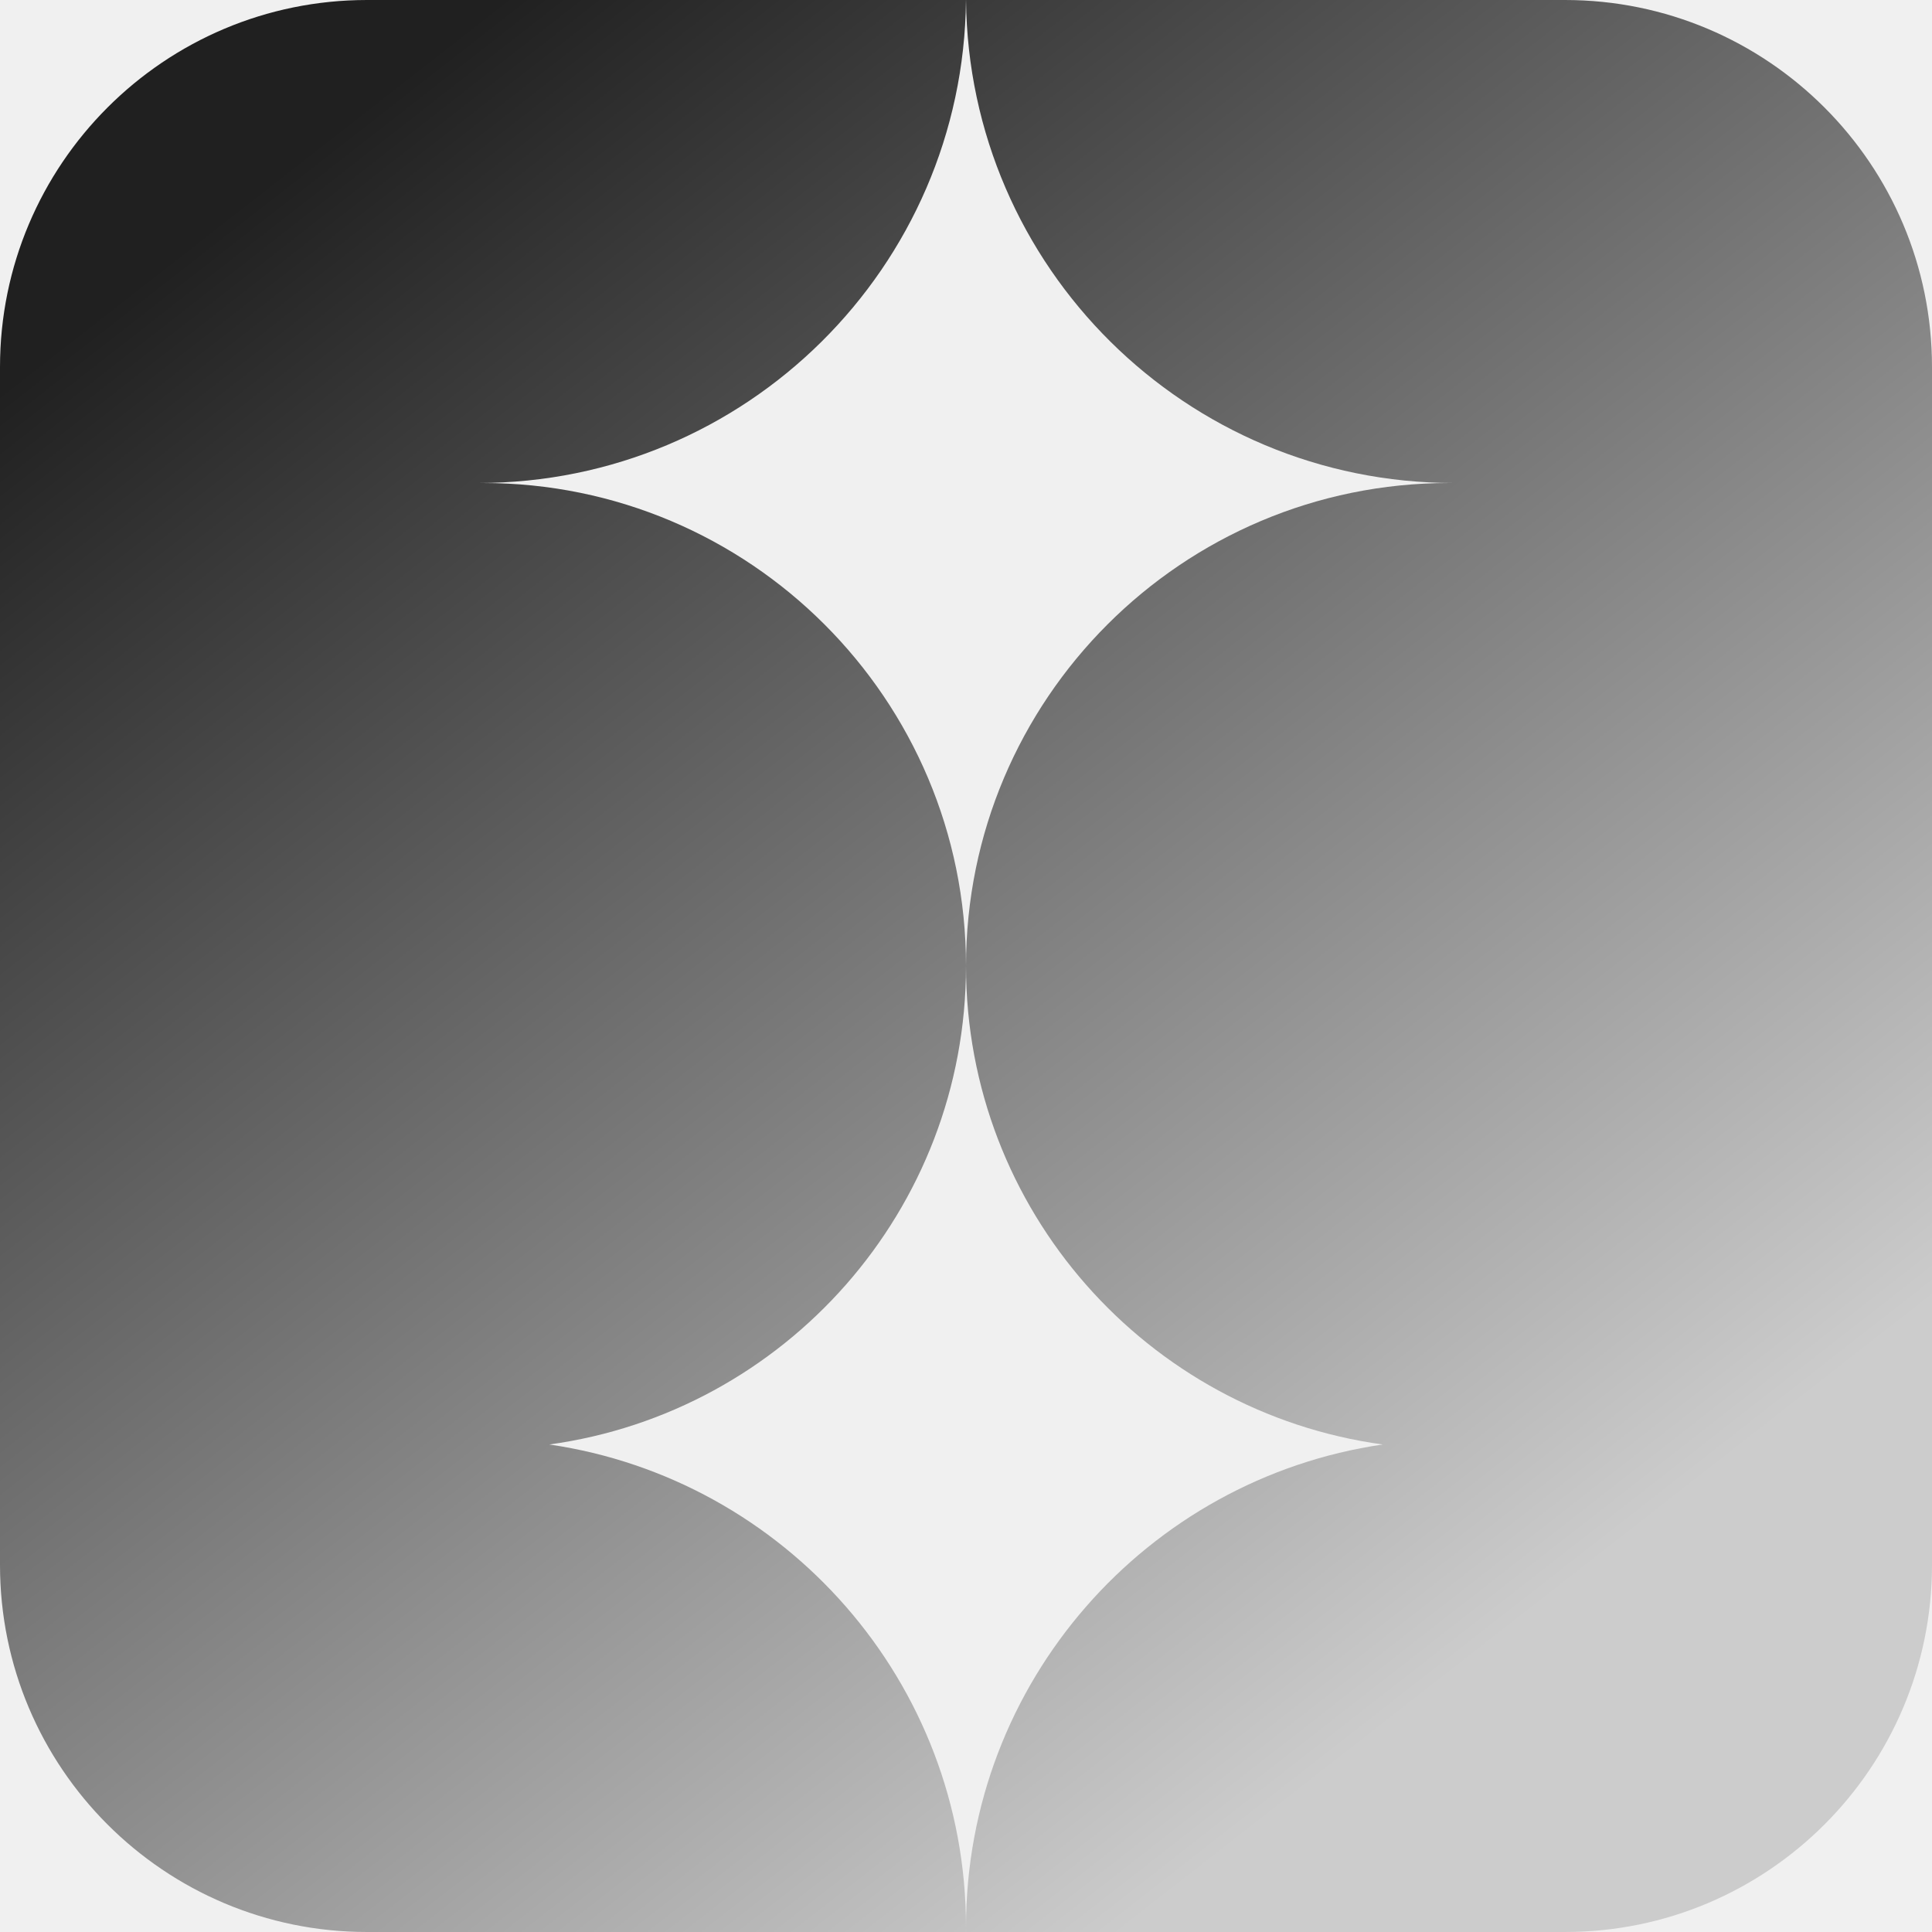
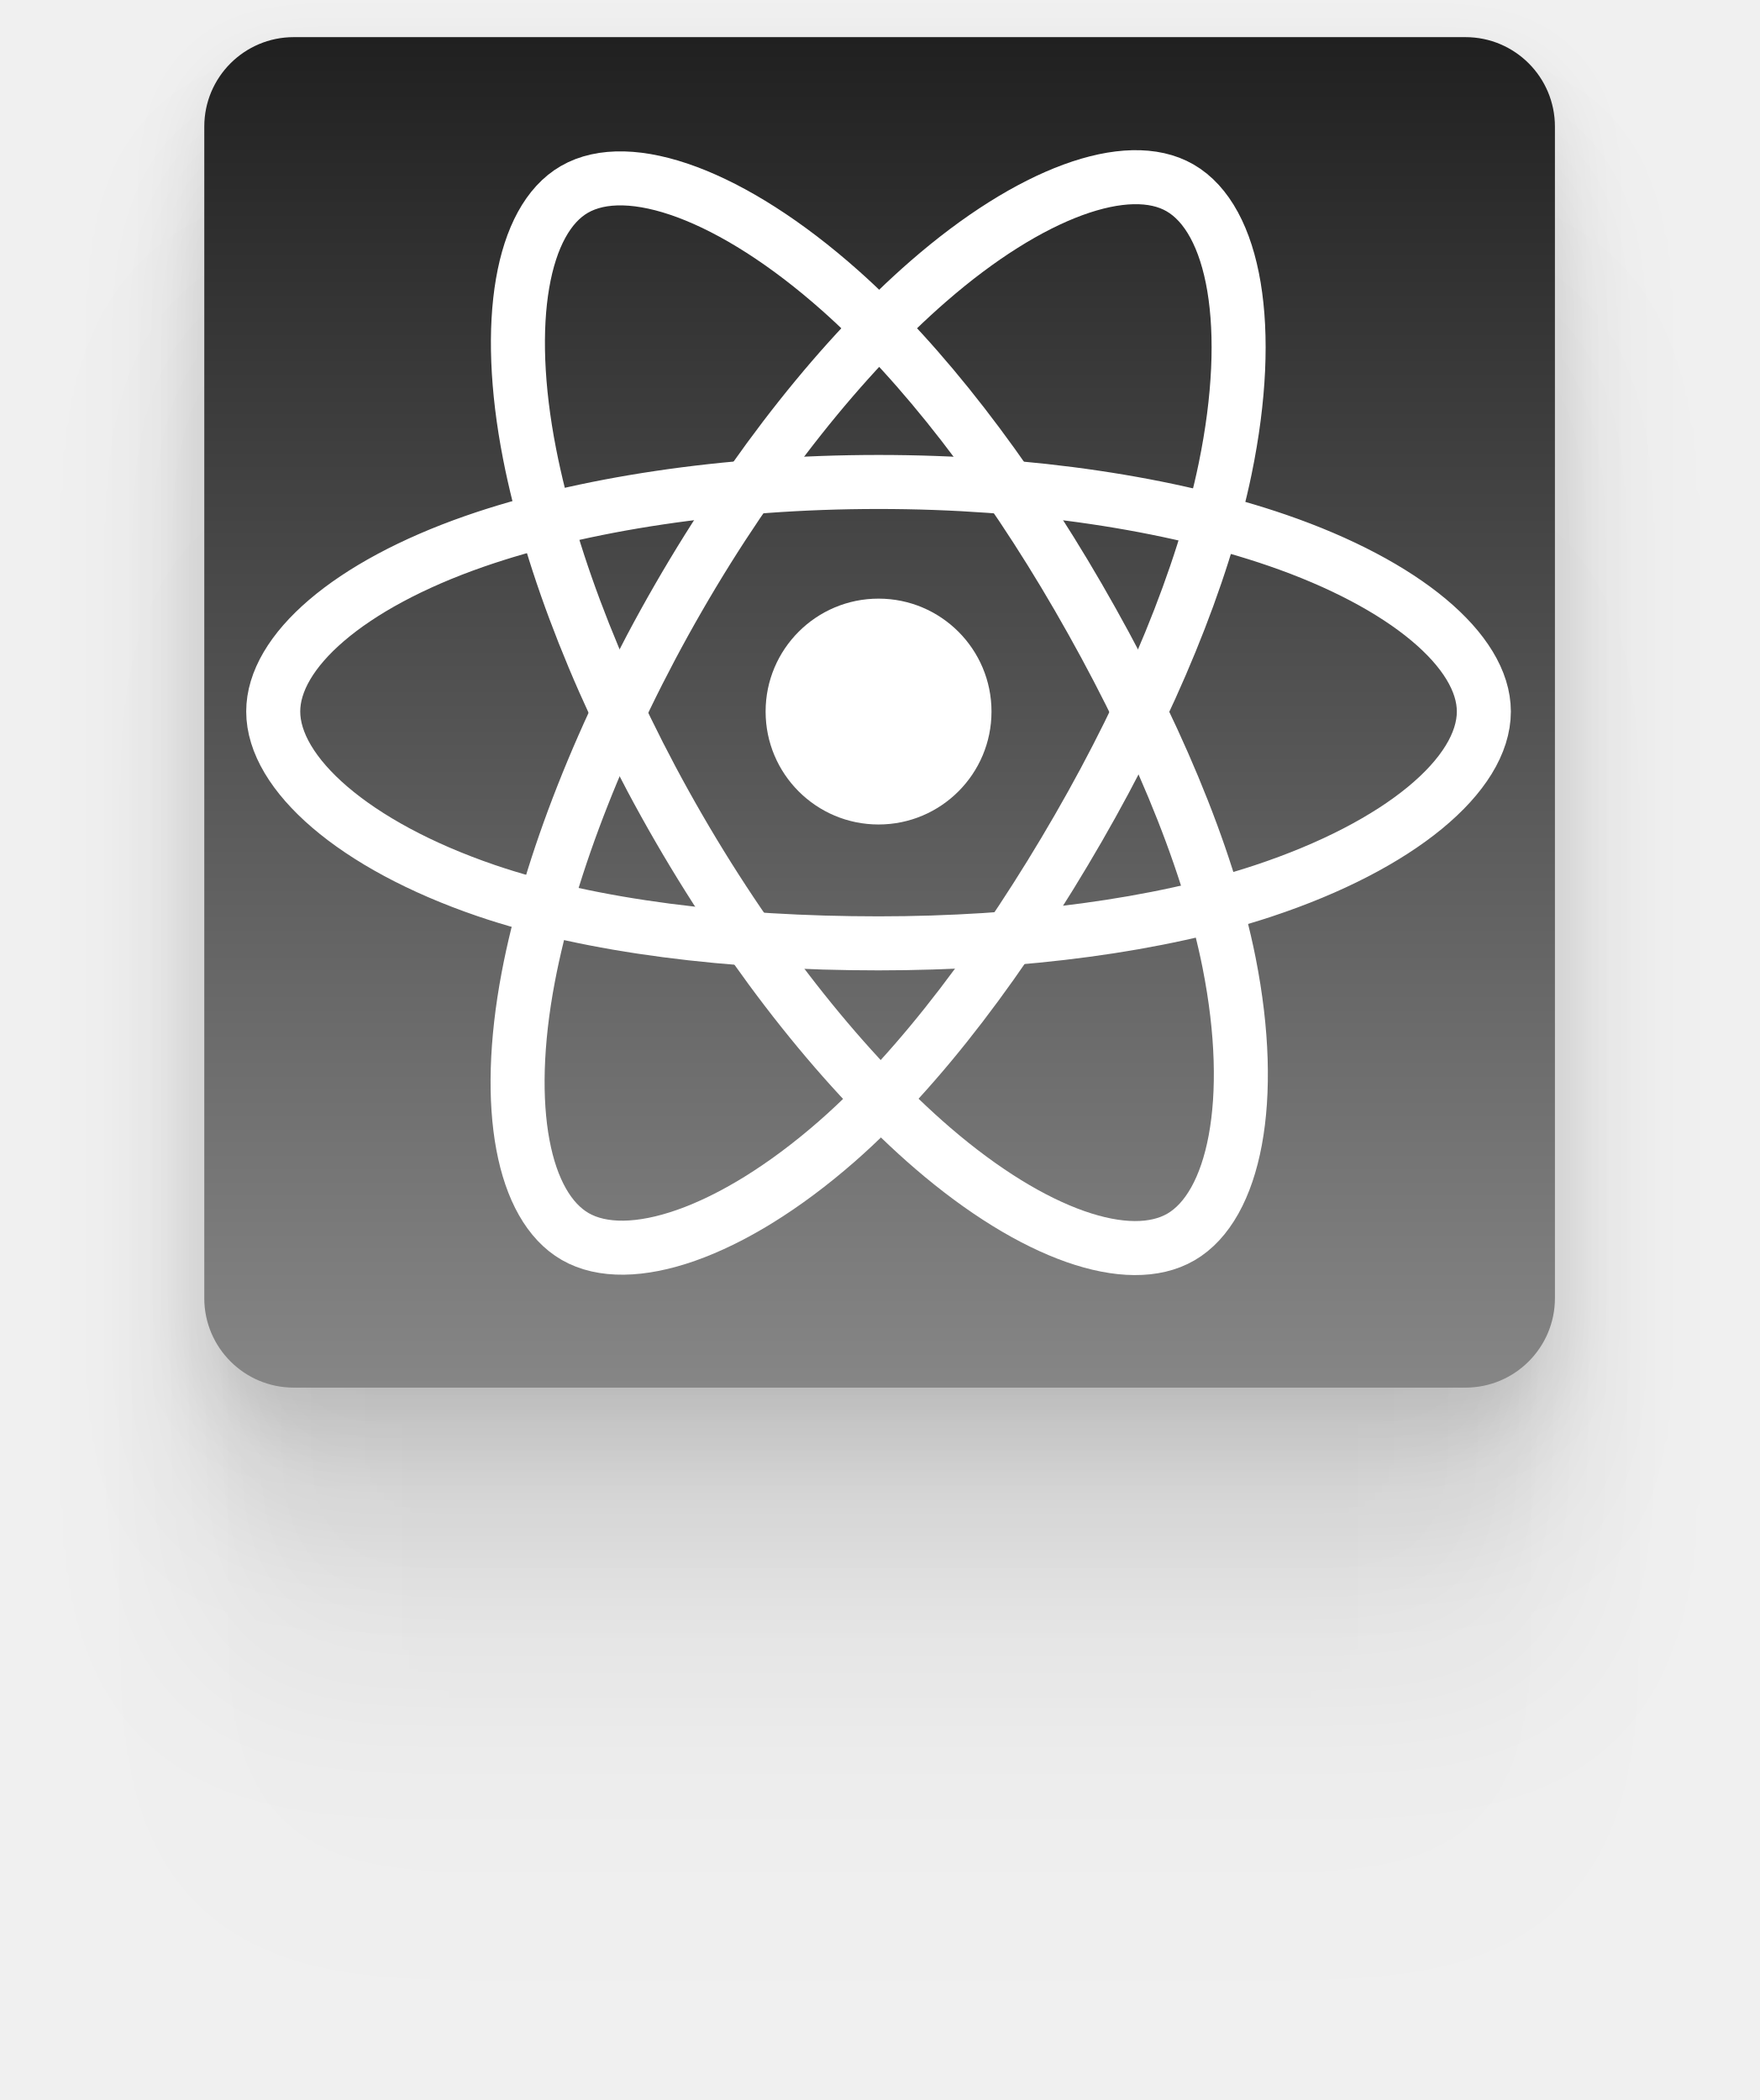
- <svg xmlns="http://www.w3.org/2000/svg" width="200" height="200" viewBox="0 0 200 200" fill="none">
-   <g clip-path="url(#clip0_238_1190)">
-     <path fill-rule="evenodd" clip-rule="evenodd" d="M99.998 0H38C17.013 0 0 17.013 0 38V162C0 182.987 17.013 200 38 200H99.998C99.999 199.834 100 199.667 100 199.5C100 199.667 100.001 199.834 100.002 200H162C182.987 200 200 182.987 200 162V38C200 17.013 182.987 0 162 0H100.002C100.271 27.66 122.776 50 150.5 50H150C122.386 50 100 72.386 100 100C100 72.386 77.614 50 50 50H49.5C77.224 50 99.729 27.66 99.998 0ZM100 100C100 125.286 81.23 146.188 56.863 149.533C81.263 153.097 100 174.111 100 199.5C100 174.111 118.737 153.097 143.137 149.533C118.77 146.188 100 125.286 100 100Z" fill="url(#paint0_linear_238_1190)" />
+ <svg xmlns="http://www.w3.org/2000/svg" width="1042" height="1244" viewBox="0 0 1042 1244" fill="none">
+   <g filter="url(#filter0_dddd_54_9)">
+     <g clip-path="url(#clip0_54_9)">
+       <path d="M121 22H921V822H121V22Z" fill="url(#paint0_linear_54_9)" />
+       <path d="M520.379 488.412C557.326 488.412 587.278 458.461 587.278 421.514C587.278 384.566 557.326 354.615 520.379 354.615C483.432 354.615 453.48 384.566 453.48 421.514C453.48 458.461 483.432 488.412 520.379 488.412Z" fill="white" />
+       <path d="M520.38 285.505C610.182 285.505 693.618 298.394 756.515 320.038C832.301 346.125 878.905 385.677 878.905 421.492C878.905 458.81 829.516 500.837 748.136 527.787C686.61 548.171 605.628 558.827 520.38 558.827C432.965 558.827 350.214 548.834 287.98 527.566C209.254 500.66 161.832 458.103 161.832 421.492C161.832 385.964 206.335 346.722 281.06 320.679C344.201 298.682 429.693 285.505 520.38 285.505Z" stroke="white" stroke-width="32" stroke-miterlimit="10" />
+       <path d="M401.993 353.907C446.851 276.109 499.711 210.272 549.896 166.608C610.361 113.991 667.908 93.387 698.926 111.272C731.248 129.909 742.987 193.691 725.677 277.679C712.589 341.173 681.372 416.628 638.77 490.49C595.107 566.21 545.099 632.91 495.599 676.198C432.967 730.959 372.391 750.768 340.688 732.485C309.914 714.732 298.152 656.588 312.898 578.834C325.367 513.085 356.672 432.457 401.993 353.907Z" stroke="white" stroke-width="32" stroke-miterlimit="10" />
+       <path d="M402.103 490.645C357.114 412.913 326.472 334.253 313.694 268.968C298.306 190.308 309.184 130.152 340.179 112.223C372.479 93.519 433.585 115.207 497.698 172.135C546.181 215.179 595.946 279.912 638.659 353.708C682.455 429.362 715.285 505.988 728.042 570.477C744.203 652.1 731.115 714.466 699.434 732.794C668.682 750.591 612.439 731.755 552.438 680.133C501.766 636.514 447.535 569.128 402.103 490.645Z" stroke="white" stroke-width="32" stroke-miterlimit="10" />
+     </g>
  </g>
  <defs>
-     <linearGradient id="paint0_linear_238_1190" x1="27.5" y1="19" x2="149" y2="174.5" gradientUnits="userSpaceOnUse">
+     <filter id="filter0_dddd_54_9" x="0" y="0" width="1042" height="1244" filterUnits="userSpaceOnUse" color-interpolation-filters="sRGB">
+       <feFlood flood-opacity="0" result="BackgroundImageFix" />
+       <feColorMatrix in="SourceAlpha" type="matrix" values="0 0 0 0 0 0 0 0 0 0 0 0 0 0 0 0 0 0 127 0" result="hardAlpha" />
+       <feOffset dy="19" />
+       <feGaussianBlur stdDeviation="20.5" />
+       <feColorMatrix type="matrix" values="0 0 0 0 0 0 0 0 0 0 0 0 0 0 0 0 0 0 0.1 0" />
+       <feBlend mode="normal" in2="BackgroundImageFix" result="effect1_dropShadow_54_9" />
+       <feColorMatrix in="SourceAlpha" type="matrix" values="0 0 0 0 0 0 0 0 0 0 0 0 0 0 0 0 0 0 127 0" result="hardAlpha" />
+       <feOffset dy="75" />
+       <feGaussianBlur stdDeviation="37.5" />
+       <feColorMatrix type="matrix" values="0 0 0 0 0 0 0 0 0 0 0 0 0 0 0 0 0 0 0.09 0" />
+       <feBlend mode="normal" in2="effect1_dropShadow_54_9" result="effect2_dropShadow_54_9" />
+       <feColorMatrix in="SourceAlpha" type="matrix" values="0 0 0 0 0 0 0 0 0 0 0 0 0 0 0 0 0 0 127 0" result="hardAlpha" />
+       <feOffset dy="170" />
+       <feGaussianBlur stdDeviation="51" />
+       <feColorMatrix type="matrix" values="0 0 0 0 0 0 0 0 0 0 0 0 0 0 0 0 0 0 0.05 0" />
+       <feBlend mode="normal" in2="effect2_dropShadow_54_9" result="effect3_dropShadow_54_9" />
+       <feColorMatrix in="SourceAlpha" type="matrix" values="0 0 0 0 0 0 0 0 0 0 0 0 0 0 0 0 0 0 127 0" result="hardAlpha" />
+       <feOffset dy="301" />
+       <feGaussianBlur stdDeviation="60.5" />
+       <feColorMatrix type="matrix" values="0 0 0 0 0 0 0 0 0 0 0 0 0 0 0 0 0 0 0.01 0" />
+       <feBlend mode="normal" in2="effect3_dropShadow_54_9" result="effect4_dropShadow_54_9" />
+       <feBlend mode="normal" in="SourceGraphic" in2="effect4_dropShadow_54_9" result="shape" />
+     </filter>
+     <linearGradient id="paint0_linear_54_9" x1="521" y1="22" x2="521" y2="822" gradientUnits="userSpaceOnUse">
      <stop stop-color="#202020" />
-       <stop offset="1" stop-color="#ccc" />
+       <stop offset="1" stop-color="#868686" />
    </linearGradient>
-     <clipPath id="clip0_238_1190">
-       <rect width="200" height="200" fill="white" />
+     <clipPath id="clip0_54_9">
+       <rect x="121" y="22" width="800" height="800" rx="53" fill="white" />
    </clipPath>
  </defs>
</svg>
